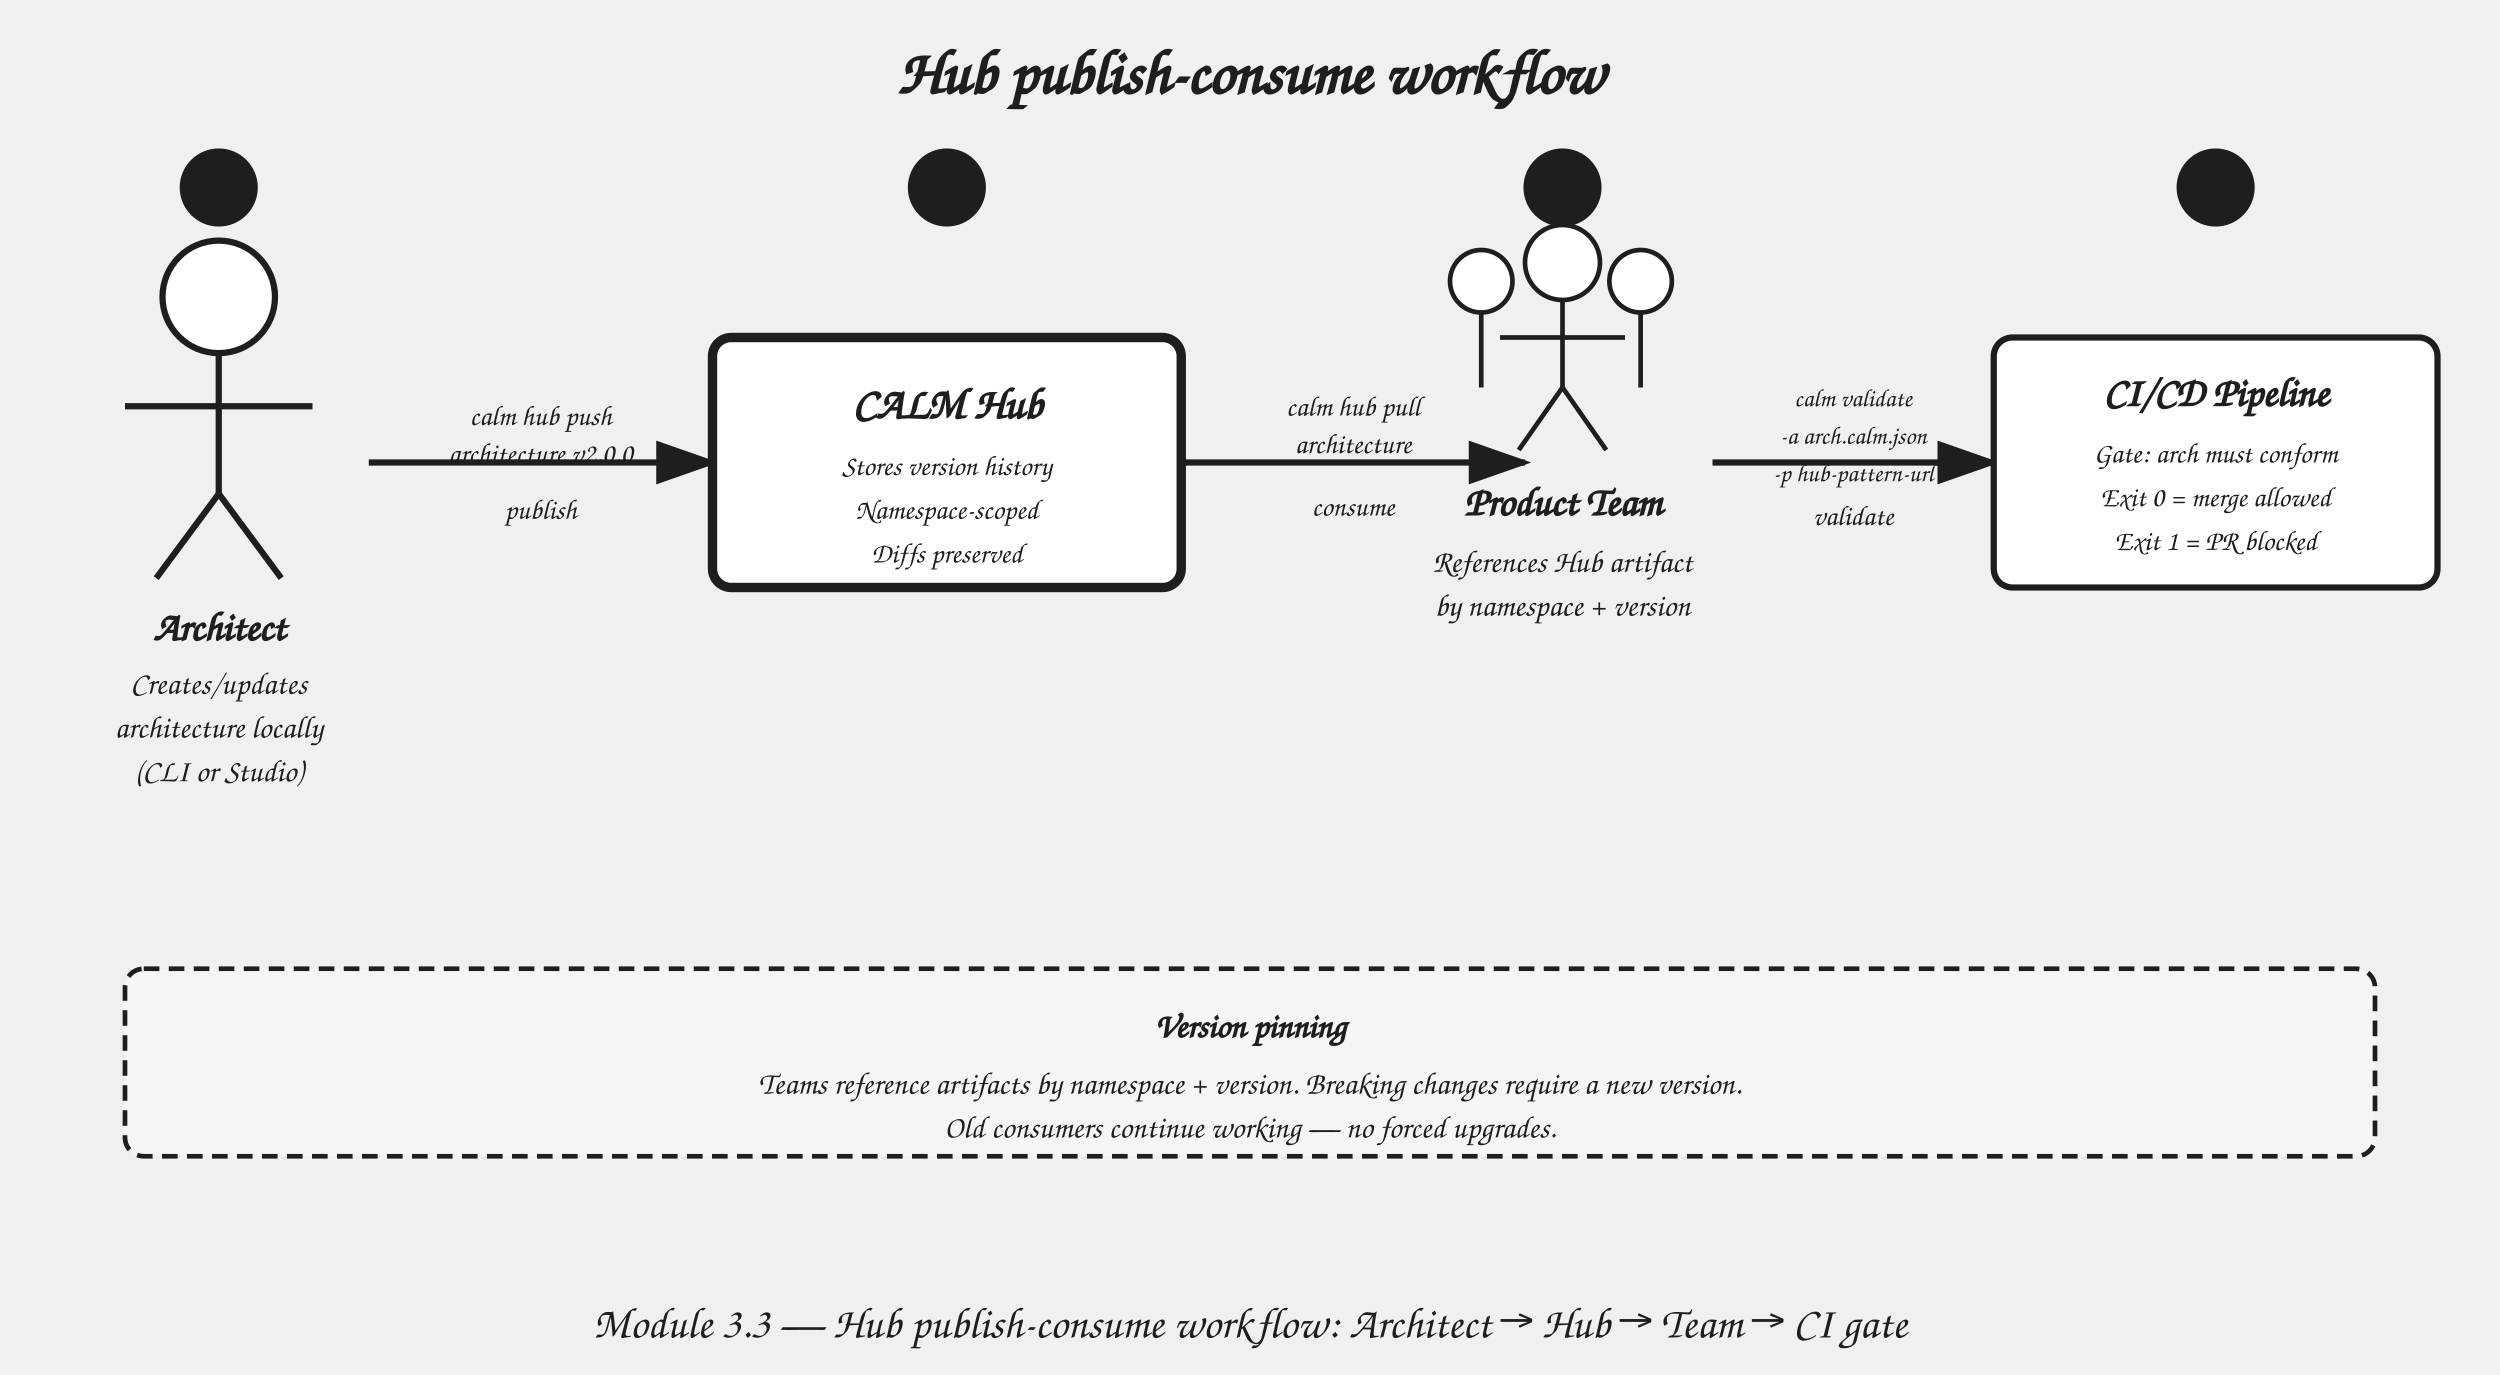
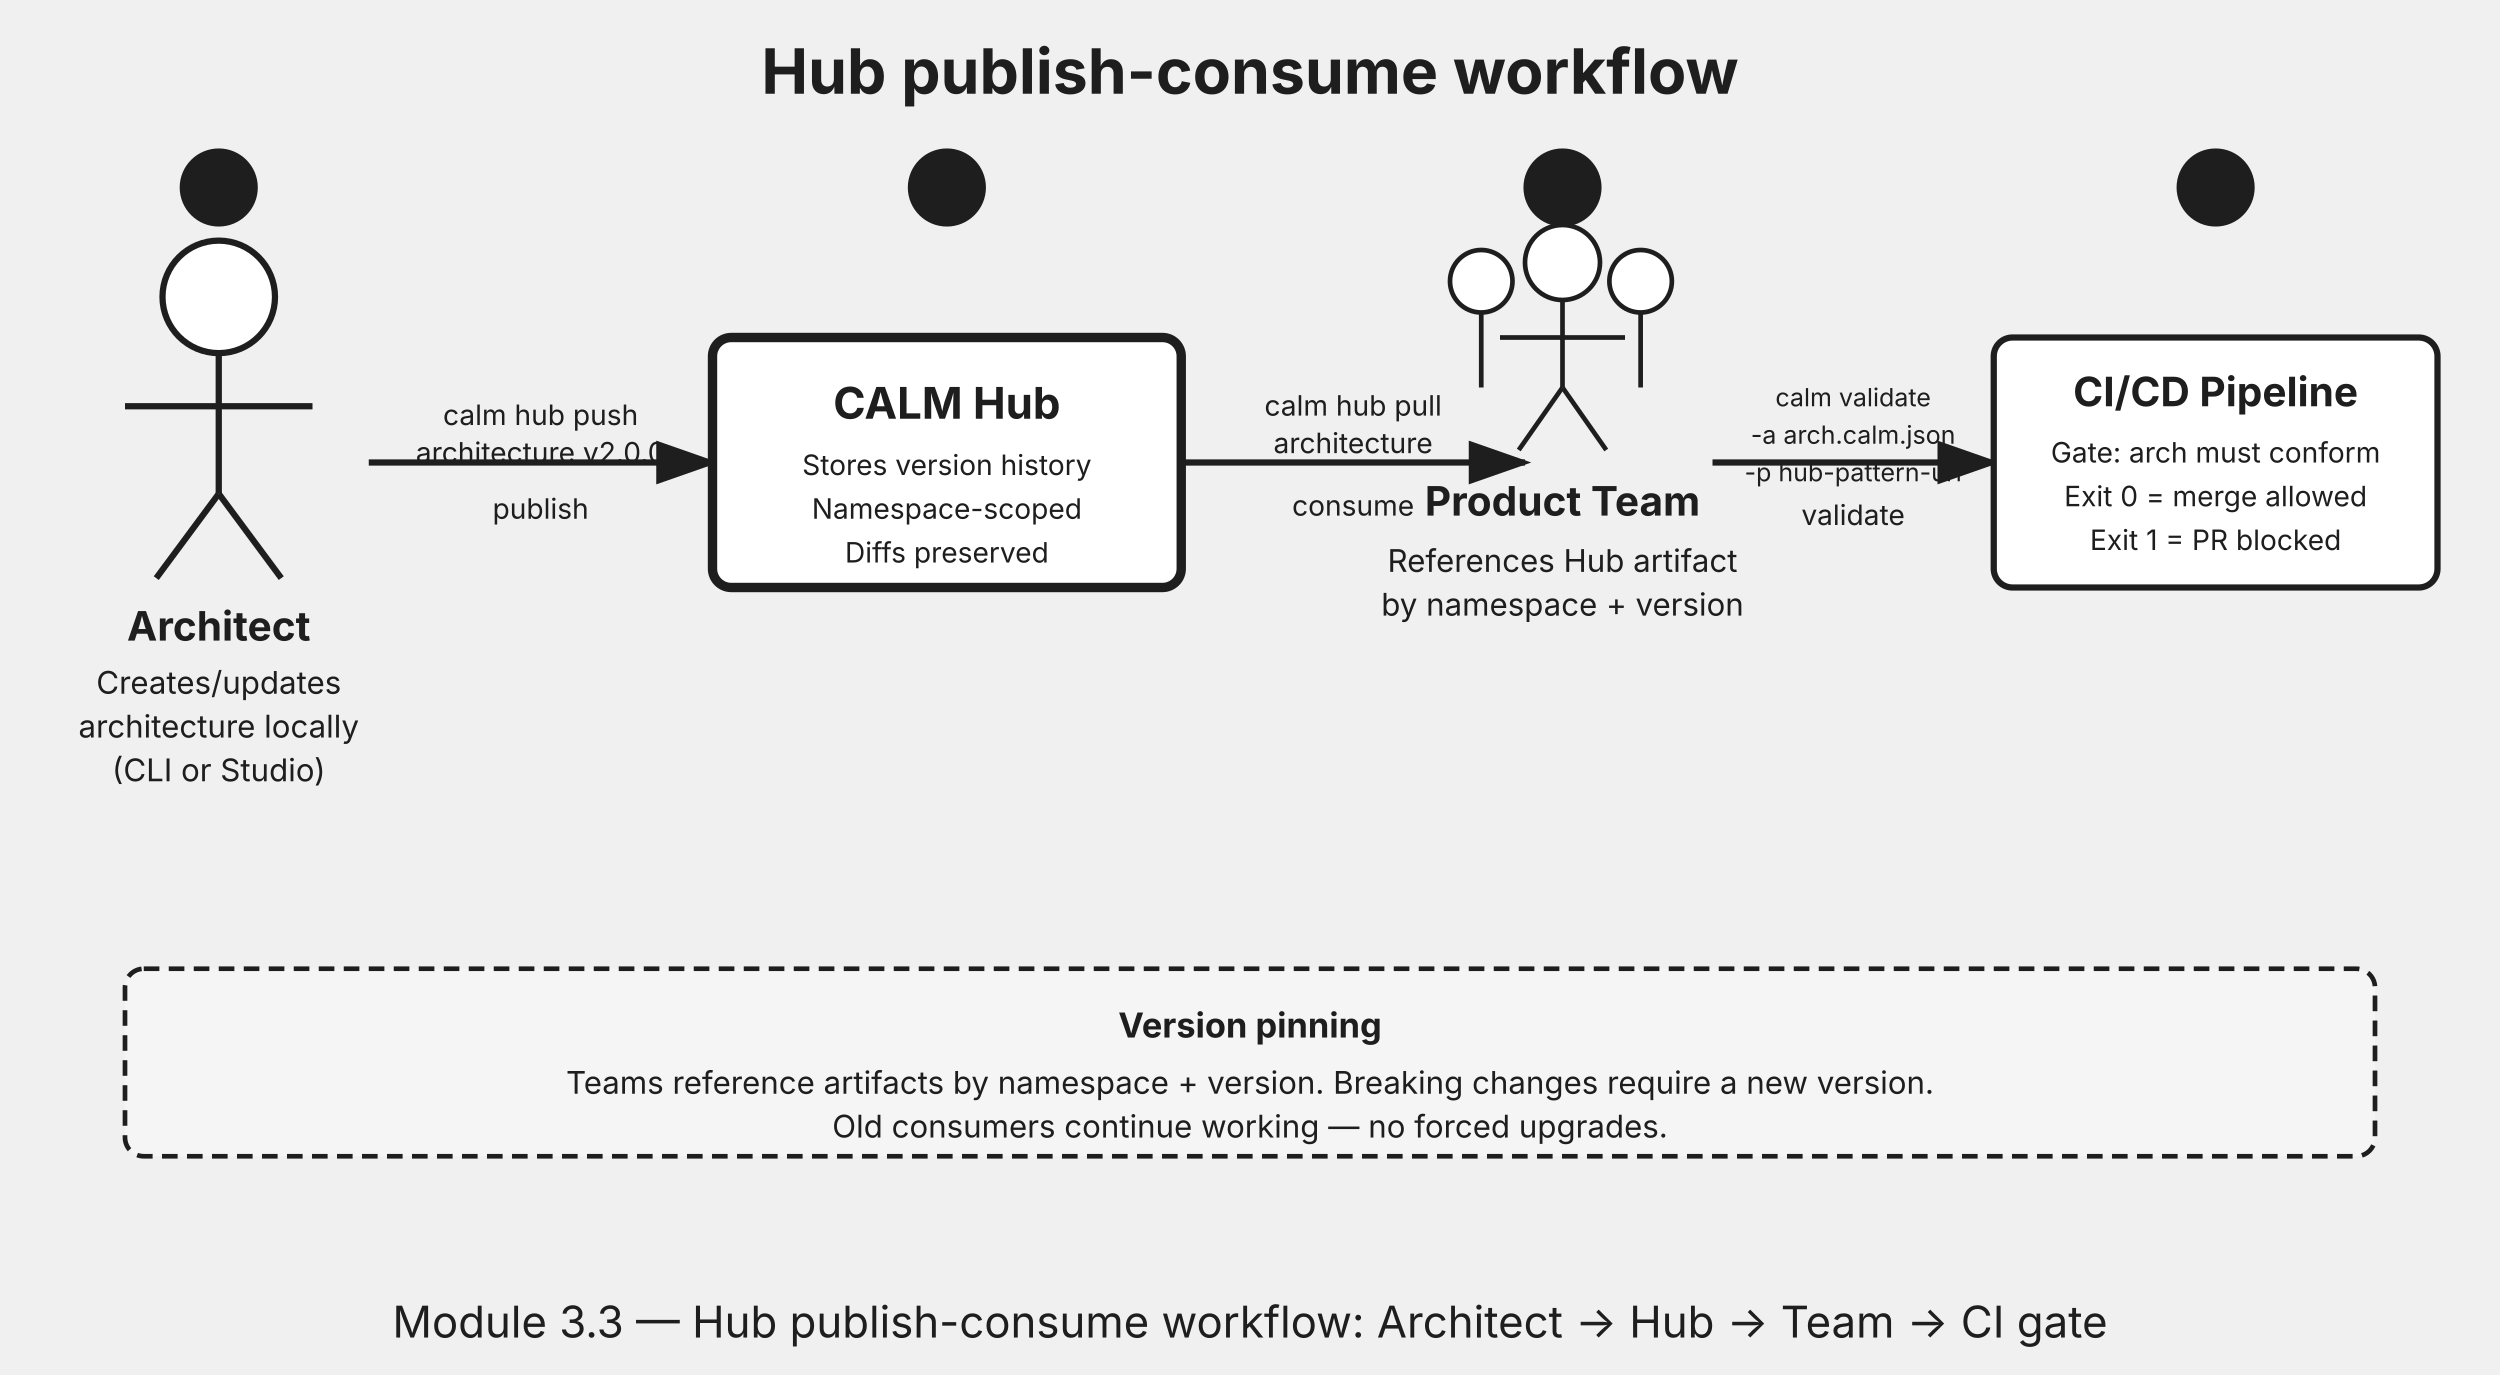
<svg xmlns="http://www.w3.org/2000/svg" viewBox="0 0 800 440" width="800" height="440" style="background:#ffffff">
  <defs>
    <marker id="arr" markerWidth="10" markerHeight="7" refX="9" refY="3.5" orient="auto">
      <polygon points="0 0, 10 3.5, 0 7" fill="#1e1e1e" />
    </marker>
  </defs>
-   <style>text { font-family: Virgil, 'Segoe UI Emoji', cursive; fill: #1e1e1e; }</style>
+   <style>text { font-family: Inter, system-ui, sans-serif; fill: #1e1e1e; }</style>
  <text x="400" y="30" font-size="20" text-anchor="middle" font-weight="bold">Hub publish-consume workflow</text>
  <circle cx="70" cy="95" r="18" fill="#ffffff" stroke="#1e1e1e" stroke-width="2" />
  <line x1="70" y1="113" x2="70" y2="158" stroke="#1e1e1e" stroke-width="2" />
  <line x1="40" y1="130" x2="100" y2="130" stroke="#1e1e1e" stroke-width="2" />
  <line x1="70" y1="158" x2="50" y2="185" stroke="#1e1e1e" stroke-width="2" />
  <line x1="70" y1="158" x2="90" y2="185" stroke="#1e1e1e" stroke-width="2" />
  <text x="70" y="205" font-size="13" text-anchor="middle" font-weight="bold">Architect</text>
  <text x="70" y="222" font-size="10" text-anchor="middle" fill="#555">Creates/updates</text>
  <text x="70" y="236" font-size="10" text-anchor="middle" fill="#555">architecture locally</text>
  <text x="70" y="250" font-size="10" text-anchor="middle" fill="#555">(CLI or Studio)</text>
  <line x1="118" y1="148" x2="228" y2="148" stroke="#1e1e1e" stroke-width="2" marker-end="url(#arr)" />
  <text x="173" y="136" font-size="9" text-anchor="middle" font-family="monospace">calm hub push</text>
  <text x="173" y="148" font-size="9" text-anchor="middle" font-family="monospace">architecture v2.0.0</text>
  <text x="173" y="166" font-size="9" text-anchor="middle" fill="#555">publish</text>
  <rect x="228" y="108" width="150" height="80" rx="6" fill="#ffffff" stroke="#1e1e1e" stroke-width="3" />
  <text x="303" y="134" font-size="14" text-anchor="middle" font-weight="bold">CALM Hub</text>
  <text x="303" y="152" font-size="9" text-anchor="middle">Stores version history</text>
  <text x="303" y="166" font-size="9" text-anchor="middle">Namespace-scoped</text>
  <text x="303" y="180" font-size="9" text-anchor="middle">Diffs preserved</text>
  <line x1="378" y1="148" x2="488" y2="148" stroke="#1e1e1e" stroke-width="2" marker-end="url(#arr)" />
  <text x="433" y="133" font-size="9" text-anchor="middle" font-family="monospace">calm hub pull</text>
  <text x="433" y="145" font-size="9" text-anchor="middle" font-family="monospace">architecture</text>
  <text x="433" y="165" font-size="9" text-anchor="middle" fill="#555">consume</text>
  <circle cx="500" cy="84" r="12" fill="#ffffff" stroke="#1e1e1e" stroke-width="1.5" />
  <line x1="500" y1="96" x2="500" y2="124" stroke="#1e1e1e" stroke-width="1.5" />
  <line x1="480" y1="108" x2="520" y2="108" stroke="#1e1e1e" stroke-width="1.5" />
  <line x1="500" y1="124" x2="486" y2="144" stroke="#1e1e1e" stroke-width="1.5" />
  <line x1="500" y1="124" x2="514" y2="144" stroke="#1e1e1e" stroke-width="1.5" />
  <circle cx="525" cy="90" r="10" fill="#ffffff" stroke="#1e1e1e" stroke-width="1.5" />
  <line x1="525" y1="100" x2="525" y2="124" stroke="#1e1e1e" stroke-width="1.5" />
  <circle cx="474" cy="90" r="10" fill="#ffffff" stroke="#1e1e1e" stroke-width="1.5" />
  <line x1="474" y1="100" x2="474" y2="124" stroke="#1e1e1e" stroke-width="1.5" />
  <text x="500" y="165" font-size="13" text-anchor="middle" font-weight="bold">Product Team</text>
  <text x="500" y="183" font-size="10" text-anchor="middle" fill="#555">References Hub artifact</text>
  <text x="500" y="197" font-size="10" text-anchor="middle" fill="#555">by namespace + version</text>
  <line x1="548" y1="148" x2="638" y2="148" stroke="#1e1e1e" stroke-width="2" marker-end="url(#arr)" />
  <text x="593" y="130" font-size="8" text-anchor="middle" font-family="monospace">calm validate</text>
  <text x="593" y="142" font-size="8" text-anchor="middle" font-family="monospace">-a arch.calm.json</text>
  <text x="593" y="154" font-size="8" text-anchor="middle" font-family="monospace">-p hub-pattern-url</text>
  <text x="593" y="168" font-size="9" text-anchor="middle" fill="#555">validate</text>
  <rect x="638" y="108" width="142" height="80" rx="6" fill="#ffffff" stroke="#1e1e1e" stroke-width="2" />
  <text x="709" y="130" font-size="13" text-anchor="middle" font-weight="bold">CI/CD Pipeline</text>
  <text x="709" y="148" font-size="9" text-anchor="middle">Gate: arch must conform</text>
  <text x="709" y="162" font-size="9" text-anchor="middle">Exit 0 = merge allowed</text>
  <text x="709" y="176" font-size="9" text-anchor="middle">Exit 1 = PR blocked</text>
  <circle cx="70" cy="60" r="12" fill="#1e1e1e" stroke="#1e1e1e" stroke-width="1" />
  <text x="70" y="65" font-size="11" text-anchor="middle" fill="#ffffff" font-weight="bold">1</text>
  <circle cx="303" cy="60" r="12" fill="#1e1e1e" stroke="#1e1e1e" stroke-width="1" />
  <text x="303" y="65" font-size="11" text-anchor="middle" fill="#ffffff" font-weight="bold">2</text>
  <circle cx="500" cy="60" r="12" fill="#1e1e1e" stroke="#1e1e1e" stroke-width="1" />
  <text x="500" y="65" font-size="11" text-anchor="middle" fill="#ffffff" font-weight="bold">3</text>
  <circle cx="709" cy="60" r="12" fill="#1e1e1e" stroke="#1e1e1e" stroke-width="1" />
  <text x="709" y="65" font-size="11" text-anchor="middle" fill="#ffffff" font-weight="bold">4</text>
  <rect x="40" y="310" width="720" height="60" rx="6" fill="#f5f5f5" stroke="#1e1e1e" stroke-width="1.5" stroke-dasharray="5,3" />
  <text x="400" y="332" font-size="11" text-anchor="middle" font-weight="bold">Version pinning</text>
  <text x="400" y="350" font-size="10" text-anchor="middle">Teams reference artifacts by namespace + version. Breaking changes require a new version.</text>
  <text x="400" y="364" font-size="10" text-anchor="middle" fill="#555">Old consumers continue working — no forced upgrades.</text>
  <text x="400" y="428" font-size="14" text-anchor="middle" fill="#757575">Module 3.3 — Hub publish-consume workflow: Architect → Hub → Team → CI gate</text>
</svg>
